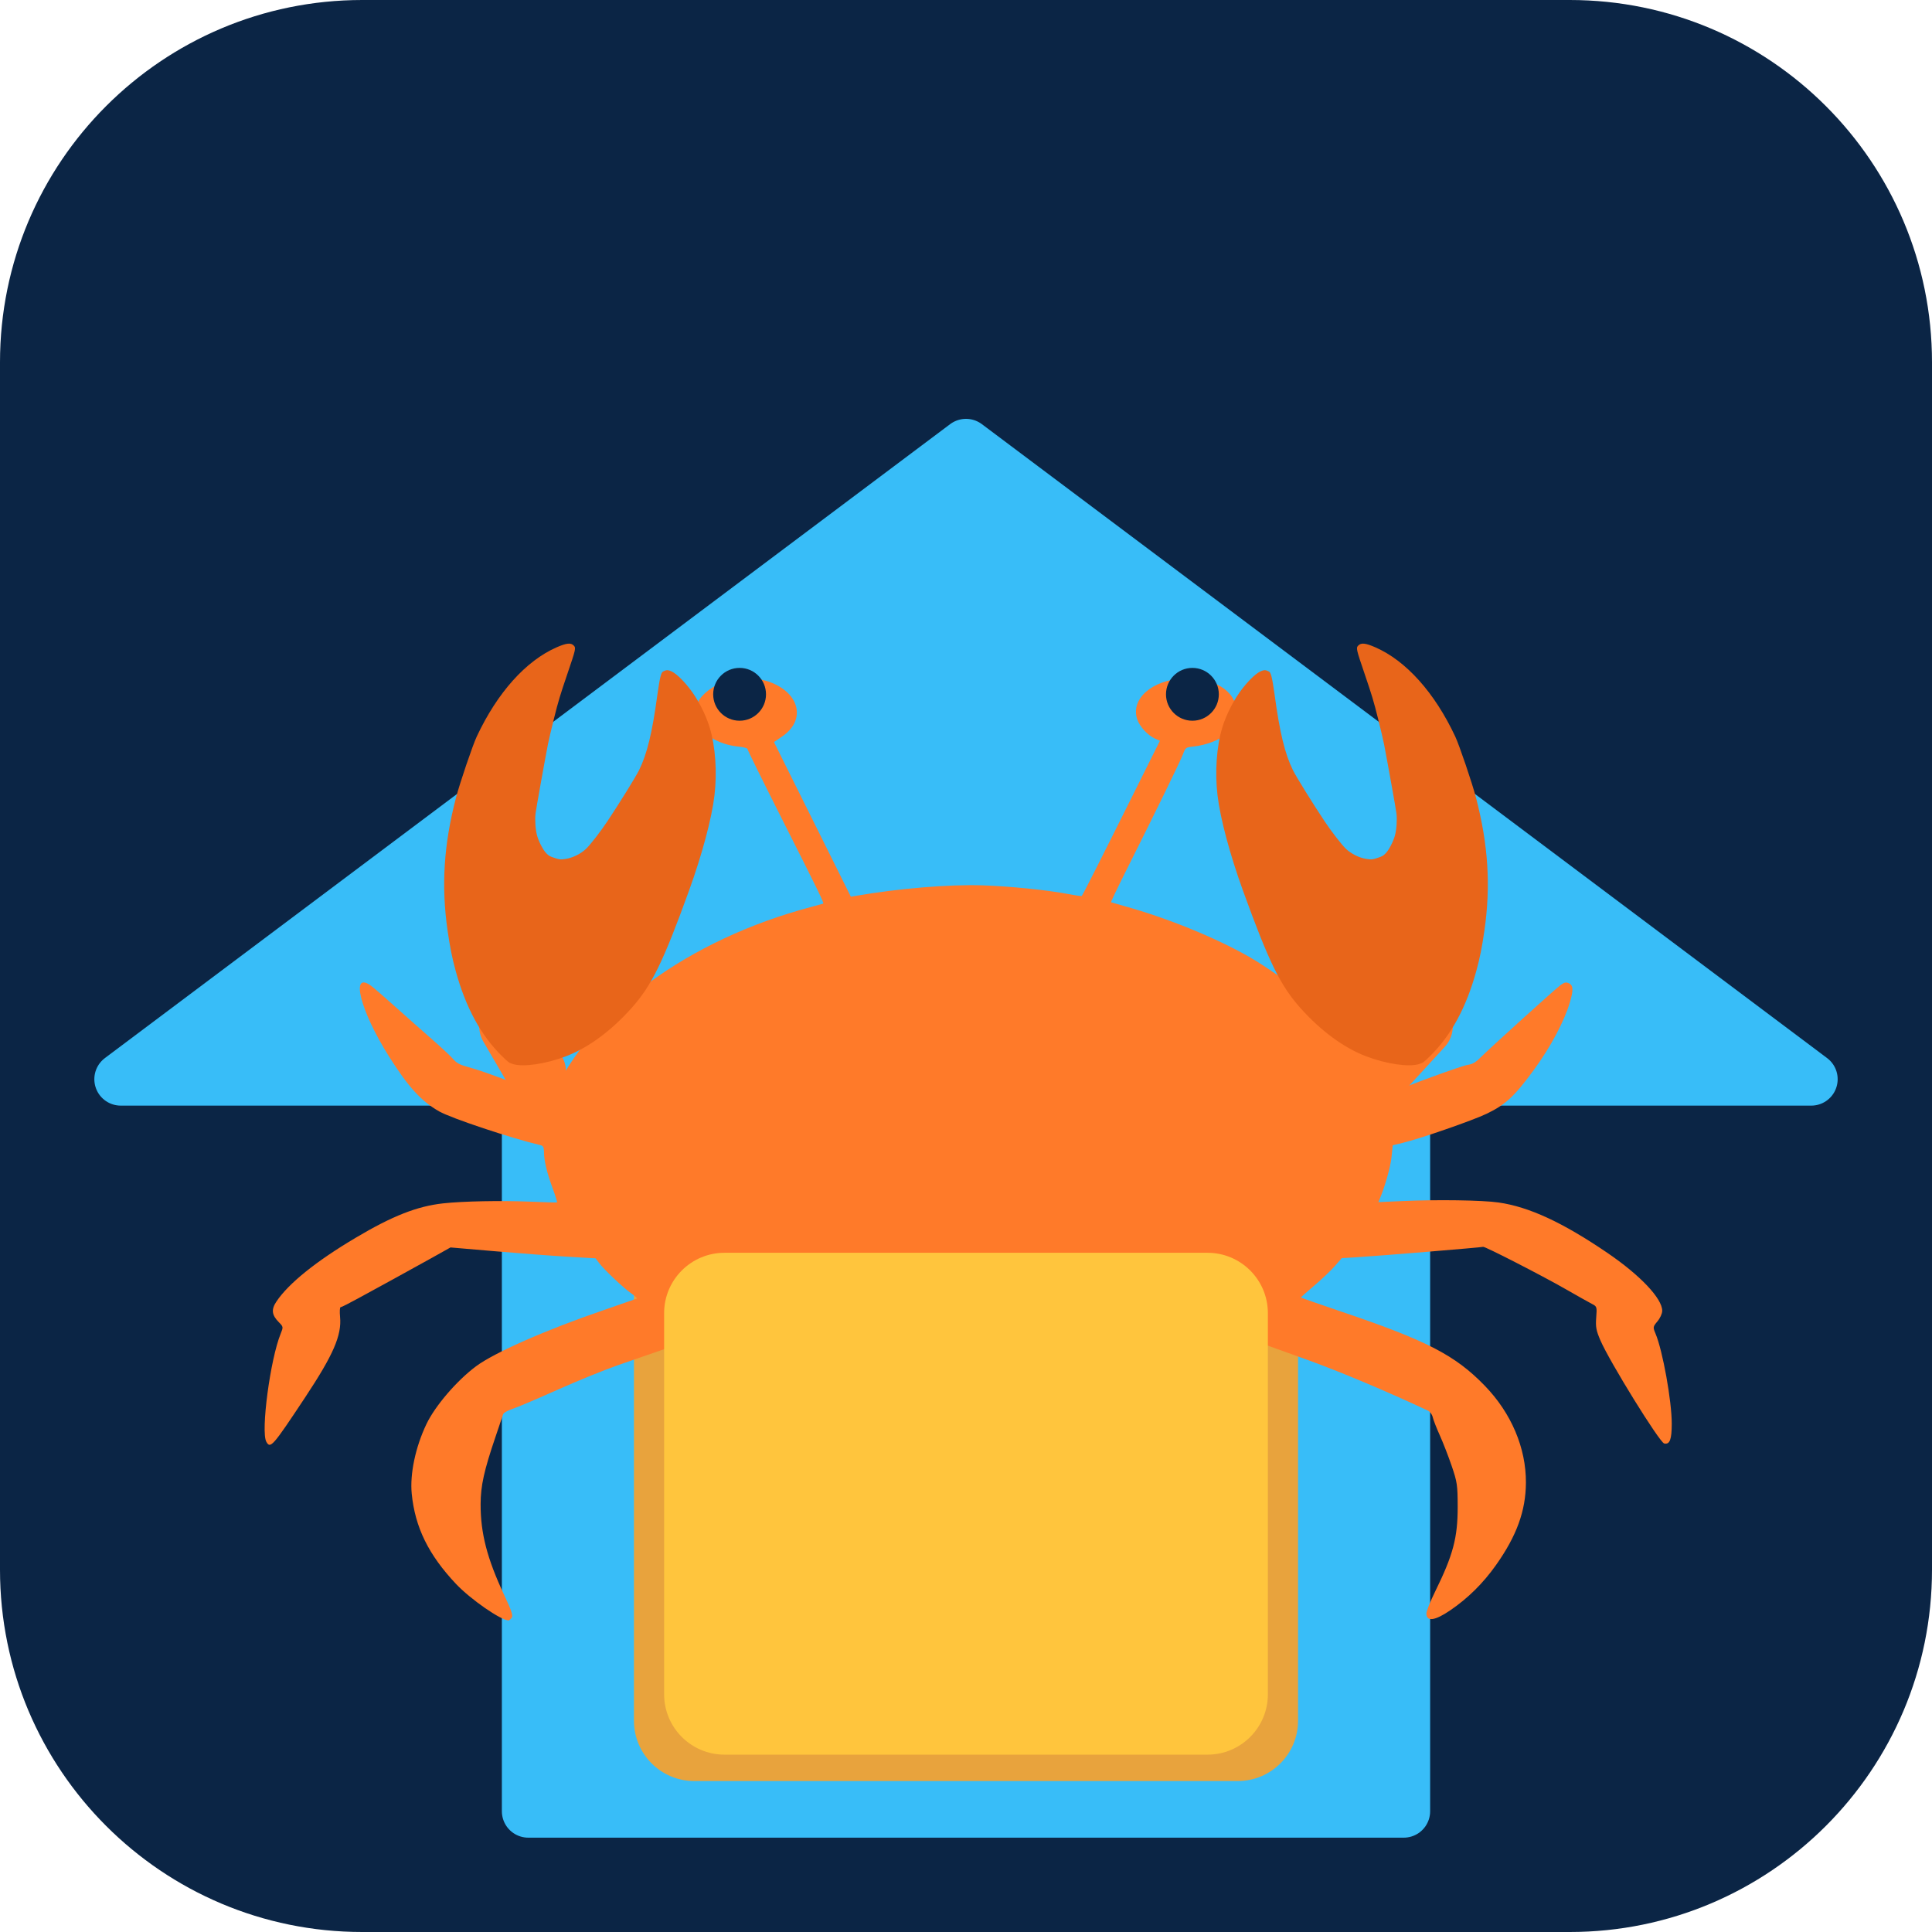
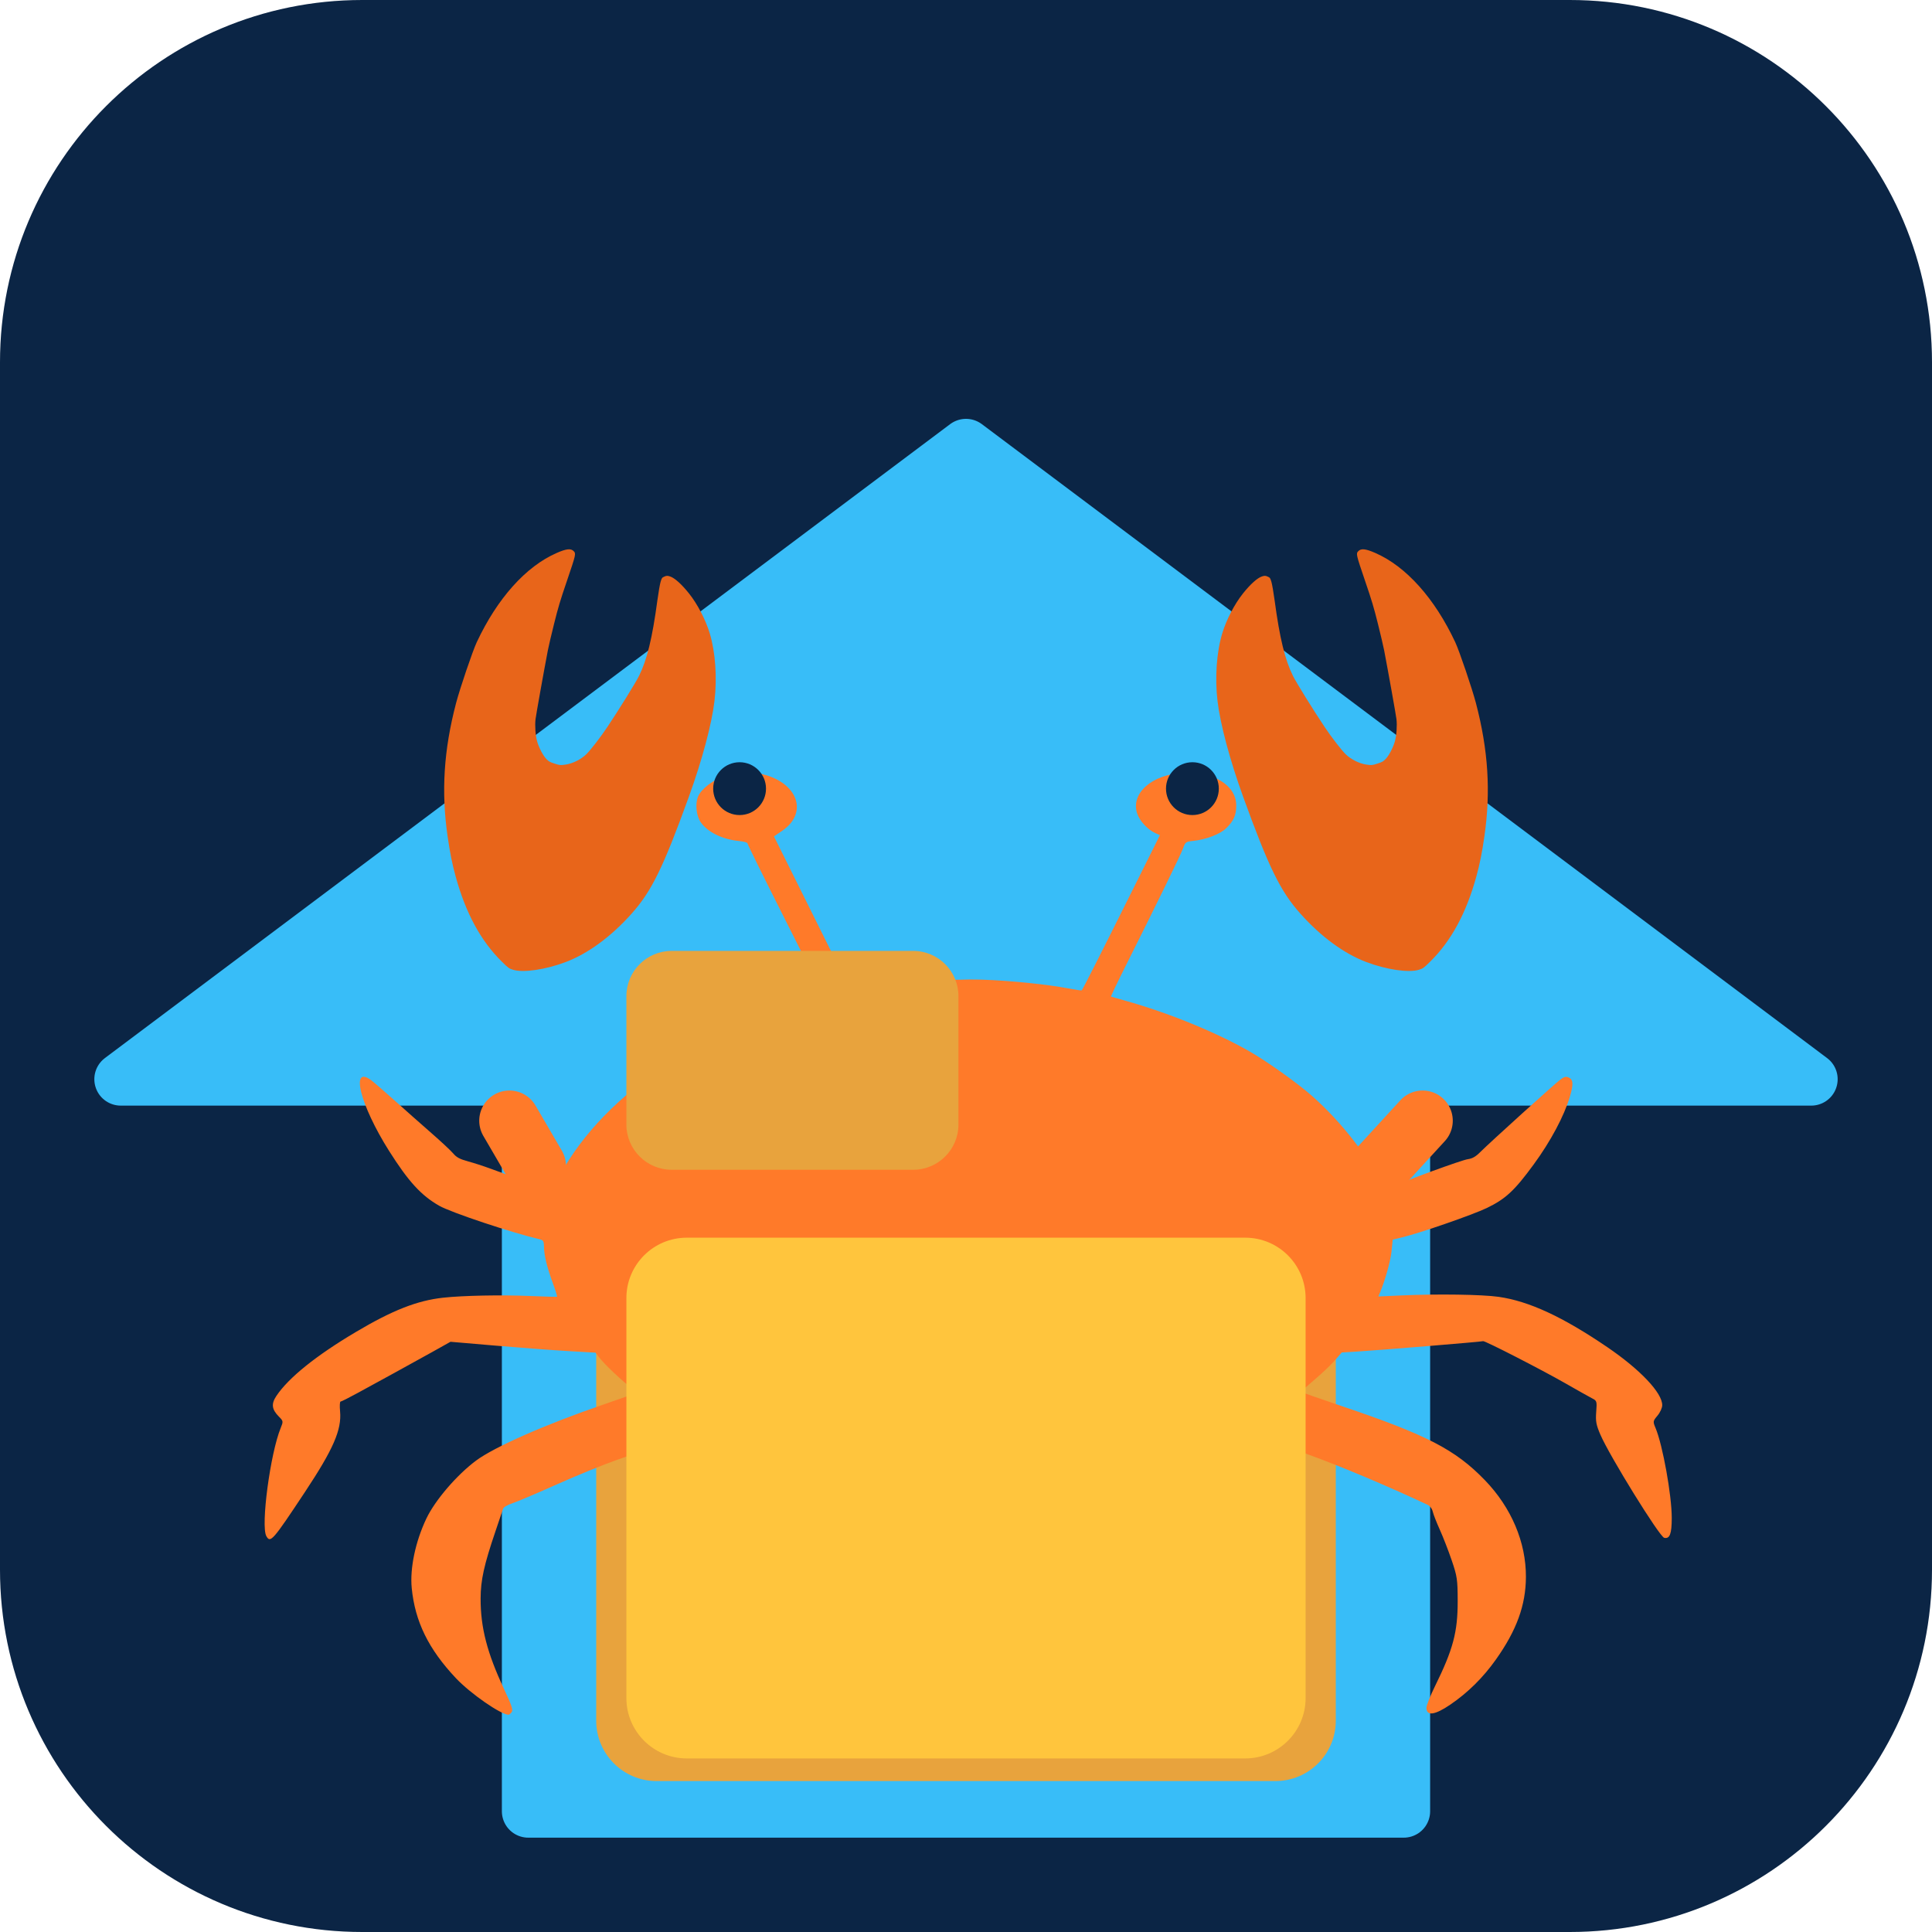
<svg xmlns="http://www.w3.org/2000/svg" viewBox="0 0 512 512" width="512" height="512">
  <rect x="0" y="0" width="512" height="512" rx="96" fill="#0B2545" />
  <path d="M256 118 L480 286 H372 V480 H140 V286 H32 Z" fill="#38BDF8" stroke="#38BDF8" stroke-width="14" stroke-linejoin="round" />
-   <rect x="176" y="279" width="70" height="46" rx="12" fill="#E8A33D" />
-   <rect x="168" y="307" width="176" height="165" rx="16" fill="#E8A33D" />
-   <g fill="#FF7A29" transform="translate(-2.0,132.9) scale(0.504,0.3444)">
+   <rect x="158" y="300" width="196" height="172" rx="16" fill="#E8A33D" />
+   <g fill="#FF7A29" transform="translate(-2.0,157.9) scale(0.504,0.3444)">
    <path d="M 385.462 138.366 C 379.171 141.295, 372.670 148.536, 371.011 154.462 C 369.417 160.155, 370.091 169.384, 372.461 174.320 C 376.090 181.881, 383.914 187.478, 392.497 188.655 C 395.017 189, 397 189.805, 397 190.484 C 397 191.150, 405.365 215.951, 415.588 245.598 C 434.707 301.039, 437.365 309.029, 436.818 309.430 C 436.643 309.559, 433.800 310.711, 430.500 311.990 C 366.087 336.965, 313.856 392.911, 294.429 457.738 C 294.363 457.959, 275.367 448.061, 261.500 440.580 C 258.200 438.800, 253.025 436.357, 250 435.151 C 245.755 433.460, 243.998 432.083, 242.301 429.120 C 241.091 427.007, 235.910 419.929, 230.788 413.390 C 225.666 406.850, 217.024 395.650, 211.582 388.500 C 206.141 381.350, 200.550 374.262, 199.158 372.750 C 187.944 360.570, 193.332 391.879, 208.494 427 C 218.707 450.657, 225.407 461.394, 234.912 469.332 C 241.183 474.570, 272.891 490.027, 288.250 495.333 C 289.587 495.794, 290.002 497.066, 290.008 500.719 C 290.018 507.229, 291.548 516.507, 294.639 528.802 C 296.064 534.468, 297.065 539.223, 296.865 539.368 C 296.664 539.514, 290.200 539.240, 282.500 538.760 C 267.511 537.825, 247.349 538.411, 236.975 540.081 C 223.284 542.286, 210.353 549.727, 191 566.536 C 170.154 584.642, 155.713 601.648, 149.314 615.626 C 146.491 621.792, 146.838 626.009, 150.628 631.594 C 152.941 635.002, 152.972 635.294, 151.567 640.310 C 146.085 659.878, 141.017 715.653, 144.006 723.516 C 146.141 729.131, 147.301 727.193, 164.362 689.500 C 179.264 656.580, 183.691 641.674, 182.781 627.495 C 182.517 623.373, 182.638 620, 183.050 620 C 183.462 620, 187.584 616.962, 192.210 613.250 C 196.836 609.538, 205.319 602.753, 211.060 598.173 C 216.802 593.593, 225.853 586.280, 231.173 581.921 L 240.846 573.997 264.460 576.953 C 277.448 578.580, 294.618 580.466, 302.614 581.145 L 317.154 582.381 318.971 585.940 C 321.545 590.982, 331.523 604.808, 335.779 609.232 C 337.754 611.284, 339.174 613.113, 338.935 613.297 C 338.696 613.480, 330.721 617.537, 321.214 622.311 C 290.891 637.538, 263.891 654.938, 254.255 665.464 C 244.108 676.547, 232.734 695.965, 228.167 710 C 222.413 727.684, 219.444 748.299, 220.461 763.500 C 222.189 789.296, 229.299 810.516, 243.704 832.870 C 251.337 844.713, 267.380 861, 271.415 861 C 271.698 861, 272.411 860.101, 272.999 859.002 C 273.849 857.413, 273.043 853.808, 269.059 841.390 C 260.102 813.468, 256.639 793.916, 256.682 771.500 C 256.710 757.347, 258.484 745.638, 264.564 719.500 C 266.483 711.250, 268.250 703.585, 268.491 702.466 C 268.750 701.266, 270.793 699.527, 273.476 698.224 C 275.977 697.009, 286.612 690.397, 297.110 683.531 C 307.608 676.665, 321.891 668.157, 328.849 664.625 C 335.807 661.092, 348.047 654.887, 356.049 650.836 L 370.598 643.470 379.549 649.271 C 402.879 664.390, 434.871 677.472, 462.071 683.014 C 485.105 687.709, 520.167 689.441, 541.500 686.939 C 580.997 682.306, 615.172 670.020, 646.363 649.237 C 653.342 644.587, 657.666 642.290, 658.382 642.853 C 659.459 643.700, 664.647 646.473, 690.500 660.017 C 707.751 669.055, 732.751 684.426, 754.613 699.436 C 755.874 700.302, 756.977 702.452, 757.347 704.767 C 757.688 706.902, 759.348 713.115, 761.036 718.574 C 762.723 724.033, 765.524 734.575, 767.259 742 C 770.174 754.474, 770.416 756.868, 770.437 773.500 C 770.468 797.352, 768.037 810.718, 758.530 838.958 C 756.039 846.360, 754 853.871, 754 855.649 C 754 862.151, 758.426 861.308, 766.492 853.268 C 775.798 843.991, 783.798 832.427, 790.542 818.500 C 801.458 795.959, 806.241 776.706, 806.317 755 C 806.410 728.313, 798.661 701.559, 784.733 680.478 C 769.184 656.944, 754.138 645.561, 709.250 623.375 C 697.563 617.599, 688 612.695, 688 612.478 C 688 612.261, 691.188 608.128, 695.084 603.292 C 698.980 598.456, 703.811 591.740, 705.820 588.367 L 709.472 582.233 716.986 581.575 C 728.627 580.554, 783.374 573.959, 783.809 573.525 C 784.439 572.894, 814.562 595.480, 827 605.909 C 833.325 611.212, 839.675 616.433, 841.111 617.510 C 843.640 619.407, 843.708 619.736, 843.277 627.984 C 842.904 635.124, 843.260 637.951, 845.480 645.484 C 850.341 661.983, 876.568 724.023, 879.028 724.843 C 881.959 725.820, 883 721.812, 882.999 709.559 C 882.997 692.105, 878.237 653.429, 874.481 640.350 C 873.048 635.358, 873.079 635.066, 875.489 630.850 C 876.900 628.381, 877.981 624.891, 877.988 622.779 C 878.019 613.305, 866.398 595.344, 849.088 578.109 C 825.583 554.707, 807.960 542.774, 791.930 539.407 C 783.308 537.596, 759.702 537.090, 741.116 538.318 L 728.731 539.136 729.406 536.818 C 732.184 527.283, 735.128 512.017, 735.652 504.435 L 736.277 495.371 741.389 493.577 C 750.732 490.298, 778.394 476.259, 785.763 471.057 C 795.625 464.095, 800.293 457.750, 810.375 437.609 C 819.322 419.734, 826.445 400.196, 829.465 385.248 C 831.385 375.748, 831.211 372.147, 828.761 370.613 C 827.367 369.740, 826.546 370.018, 824.628 372.012 C 822.050 374.691, 787.478 420.457, 782.207 428.169 C 779.868 431.590, 778.145 433.016, 775.758 433.504 C 772.540 434.162, 743.599 449.626, 735.130 455.212 C 732.727 456.797, 730.670 457.960, 730.559 457.797 C 730.449 457.634, 729.815 455.050, 729.152 452.056 C 725.377 435.020, 709.458 404.776, 693.593 384.500 C 685.565 374.240, 669.933 357.989, 660.695 350.300 C 642.913 335.500, 618.065 320.704, 595.500 311.478 C 591.650 309.904, 588.351 308.515, 588.168 308.393 C 587.986 308.270, 591.514 297.444, 596.008 284.335 C 611.695 238.581, 624.748 199.461, 626.032 194.352 C 627.281 189.382, 627.467 189.182, 631.413 188.571 C 638.285 187.508, 645.704 183.296, 648.845 178.675 C 652.770 172.901, 654 168.759, 654 161.318 C 654 145.776, 642.098 135.080, 626.078 136.227 C 609.695 137.399, 598.429 151.934, 601.896 167.426 C 603.194 173.224, 607.404 179.908, 611.414 182.536 L 613.868 184.143 600.526 223.322 C 582.638 275.850, 573.194 303.140, 572.748 303.585 C 572.546 303.788, 569.257 303.076, 565.440 302.003 C 554.660 298.974, 534.798 296.042, 520.500 295.369 C 502.881 294.539, 476.355 297.768, 453.932 303.472 L 451.364 304.126 431.150 244.621 L 410.936 185.116 415.312 180.741 C 428.384 167.669, 424.127 145.822, 407 138.079 C 400.668 135.216, 391.978 135.331, 385.462 138.366" />
  </g>
-   <rect x="176" y="332" width="160" height="133" rx="16" fill="#FFC53D" />
+   <rect x="166" y="252" width="88" height="58" rx="12" fill="#E8A33D" />
+   <rect x="166" y="328" width="180" height="138" rx="16" fill="#FFC53D" />
  <g stroke="#FF7A29" stroke-width="16" stroke-linecap="round">
-     <line x1="142" y1="284" x2="135" y2="272" />
-     <line x1="366" y1="284" x2="377" y2="272" />
+     <line x1="142" y1="309" x2="135" y2="297" />
+     <line x1="366" y1="309" x2="377" y2="297" />
  </g>
-   <g fill="#E8651A" transform="translate(33,-62) rotate(-72 100 322) translate(48.0,242.4) scale(0.1688)">
+   <g fill="#E8651A" transform="translate(33,-87) rotate(-72 100 322) translate(48.0,242.4) scale(0.1688)">
    <path d="M 560 314.076 C 483.768 318.510, 420.715 334.684, 356.694 366.225 C 333.385 377.708, 318.172 386.270, 301 397.568 C 251.168 430.355, 216.846 466.498, 196.195 507.934 C 189.792 520.783, 189.502 521.676, 189.552 528.434 C 189.676 545.154, 205.550 577.232, 226.700 603.500 C 250.292 632.801, 286.518 658.814, 331 678.393 C 373.978 697.310, 414.908 703.127, 533 707.103 C 593.897 709.153, 652.607 706.060, 688.500 698.910 C 724.745 691.690, 761.992 676.622, 787.500 658.859 C 805.650 646.221, 825.001 626.545, 836.697 608.837 C 847.111 593.069, 853 579.766, 853 572.009 C 853 567.919, 852.479 566.449, 850.077 563.766 C 847.288 560.649, 846.843 560.506, 840.327 560.629 C 836.572 560.700, 823.375 562.600, 811 564.851 C 751.886 575.603, 717.535 578.203, 689.358 574.057 C 677.568 572.323, 629.875 560.604, 597.352 551.451 C 579.354 546.386, 555.134 537.705, 546.841 533.347 C 536.604 527.968, 526.364 517.539, 521.342 507.378 C 517.738 500.085, 517.501 499.044, 517.509 490.552 C 517.517 482.525, 517.845 480.878, 520.400 476.006 C 523.819 469.485, 534.127 458.985, 542.500 453.493 C 550.506 448.242, 564.664 442.519, 574.500 440.559 C 581.318 439.200, 648.028 429.995, 683.500 425.519 C 689.550 424.755, 708.675 423.150, 726 421.951 C 753.305 420.062, 762.816 419.845, 797.420 420.324 C 840.024 420.913, 841.440 420.783, 843.970 416.055 C 847.006 410.383, 844.180 404.018, 833.067 391.500 C 798.020 352.020, 736.577 324.849, 661 315.409 C 645.952 313.529, 583.554 312.706, 560 314.076" />
  </g>
-   <g fill="#E8651A" transform="translate(512,0) scale(-1,1) translate(33,-62) rotate(-72 100 322) translate(48.0,242.4) scale(0.1688)">
+   <g fill="#E8651A" transform="translate(512,0) scale(-1,1) translate(33,-87) rotate(-72 100 322) translate(48.0,242.4) scale(0.1688)">
    <path d="M 560 314.076 C 483.768 318.510, 420.715 334.684, 356.694 366.225 C 333.385 377.708, 318.172 386.270, 301 397.568 C 251.168 430.355, 216.846 466.498, 196.195 507.934 C 189.792 520.783, 189.502 521.676, 189.552 528.434 C 189.676 545.154, 205.550 577.232, 226.700 603.500 C 250.292 632.801, 286.518 658.814, 331 678.393 C 373.978 697.310, 414.908 703.127, 533 707.103 C 593.897 709.153, 652.607 706.060, 688.500 698.910 C 724.745 691.690, 761.992 676.622, 787.500 658.859 C 805.650 646.221, 825.001 626.545, 836.697 608.837 C 847.111 593.069, 853 579.766, 853 572.009 C 853 567.919, 852.479 566.449, 850.077 563.766 C 847.288 560.649, 846.843 560.506, 840.327 560.629 C 836.572 560.700, 823.375 562.600, 811 564.851 C 751.886 575.603, 717.535 578.203, 689.358 574.057 C 677.568 572.323, 629.875 560.604, 597.352 551.451 C 579.354 546.386, 555.134 537.705, 546.841 533.347 C 536.604 527.968, 526.364 517.539, 521.342 507.378 C 517.738 500.085, 517.501 499.044, 517.509 490.552 C 517.517 482.525, 517.845 480.878, 520.400 476.006 C 523.819 469.485, 534.127 458.985, 542.500 453.493 C 550.506 448.242, 564.664 442.519, 574.500 440.559 C 581.318 439.200, 648.028 429.995, 683.500 425.519 C 689.550 424.755, 708.675 423.150, 726 421.951 C 753.305 420.062, 762.816 419.845, 797.420 420.324 C 840.024 420.913, 841.440 420.783, 843.970 416.055 C 847.006 410.383, 844.180 404.018, 833.067 391.500 C 798.020 352.020, 736.577 324.849, 661 315.409 C 645.952 313.529, 583.554 312.706, 560 314.076" />
  </g>
-   <circle cx="196" cy="184" r="7" fill="#0B2545" />
-   <circle cx="316" cy="184" r="7" fill="#0B2545" />
+   <circle cx="196" cy="209" r="7" fill="#0B2545" />
+   <circle cx="316" cy="209" r="7" fill="#0B2545" />
</svg>
